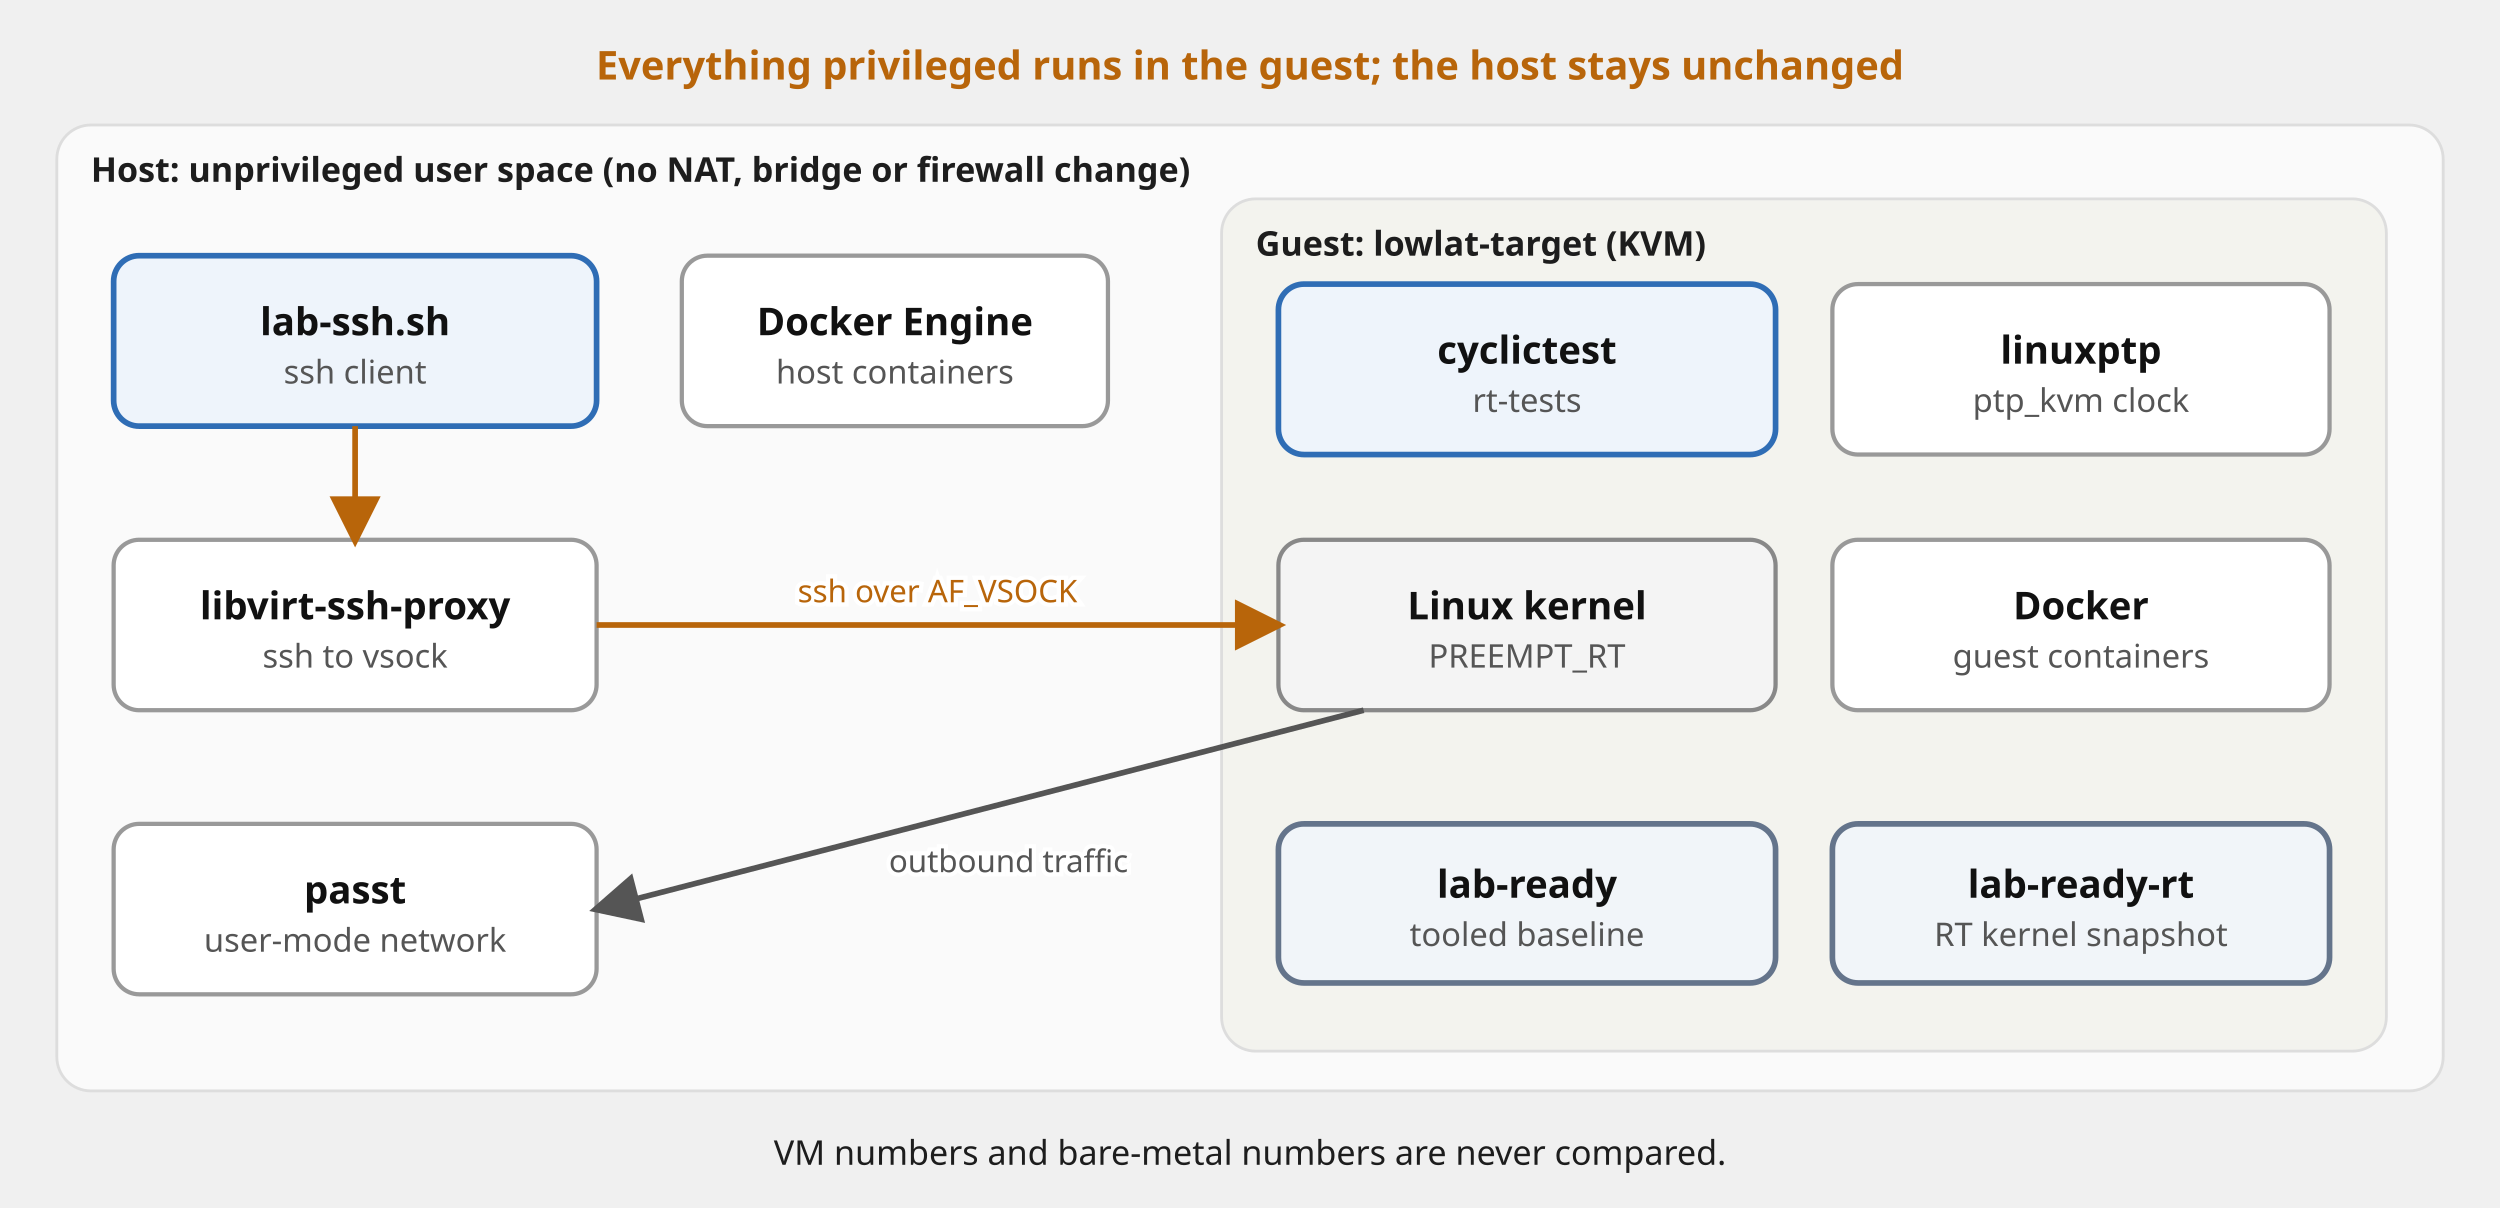
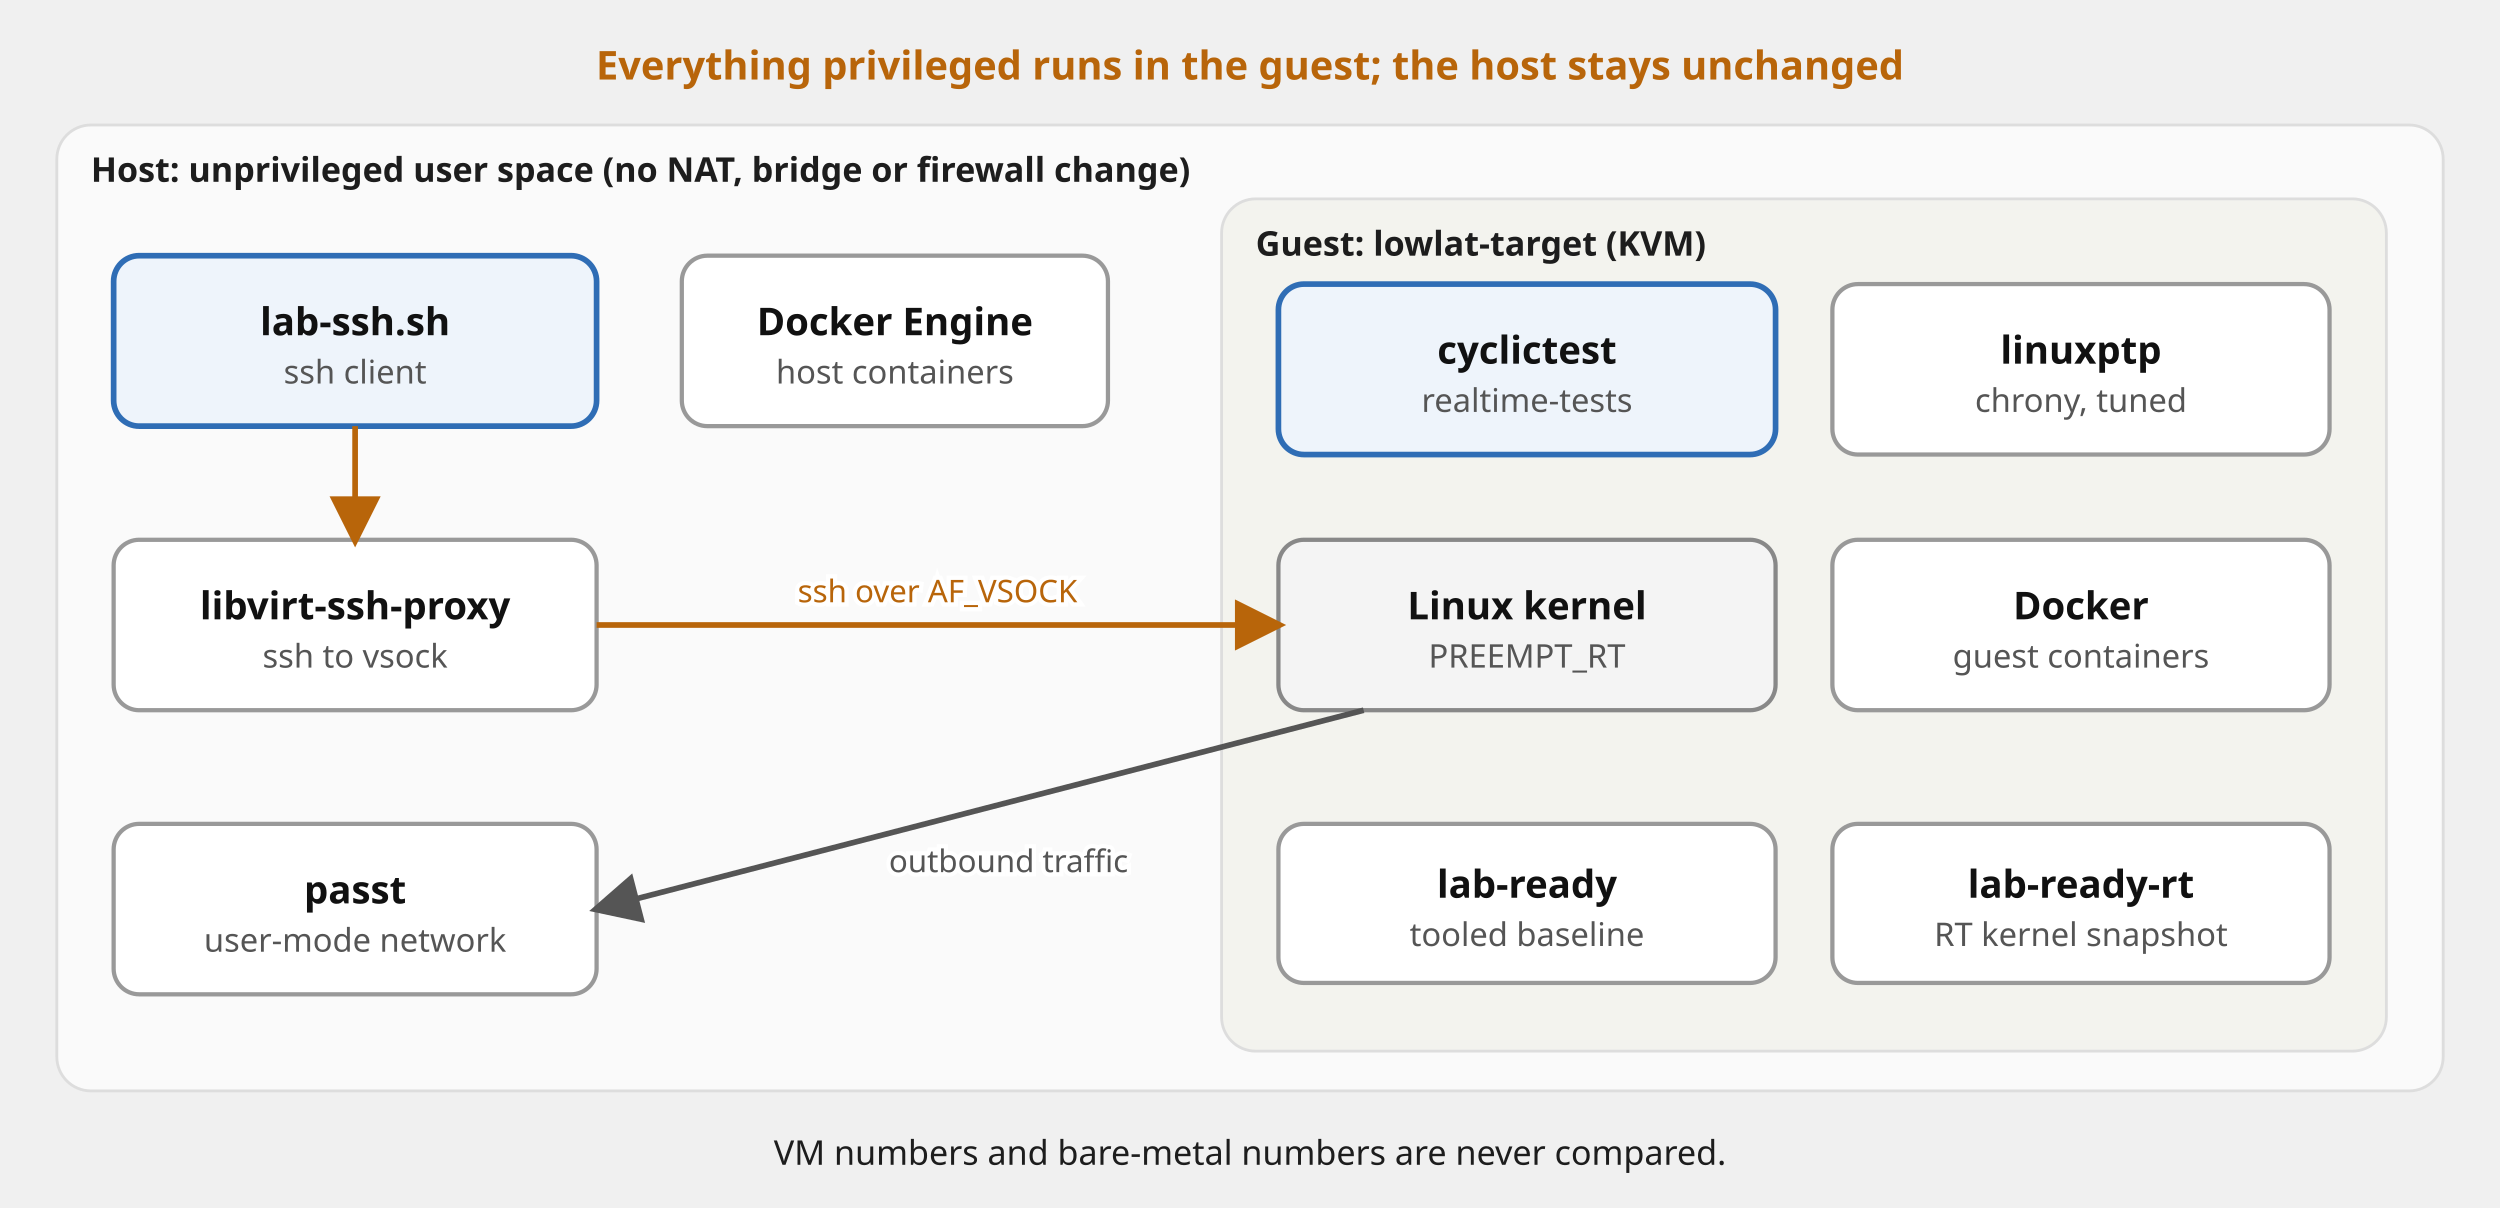
<svg xmlns="http://www.w3.org/2000/svg" viewBox="0 0 880 425" font-family="'Red Hat Text', system-ui, sans-serif" role="img">
  <defs>
    <marker id="a" viewBox="0 0 10 10" refX="8.5" refY="5" markerWidth="9" markerHeight="9" orient="auto-start-reverse">
      <path d="M0,0 L10,5 L0,10 z" fill="#555" />
    </marker>
    <marker id="am" viewBox="0 0 10 10" refX="8.5" refY="5" markerWidth="9" markerHeight="9" orient="auto-start-reverse">
      <path d="M0,0 L10,5 L0,10 z" fill="#b8650a" />
    </marker>
  </defs>
  <rect x="20" y="44" width="840" height="340" rx="12" fill="#fafafa" stroke="#ddd" />
  <text x="32" y="64" font-size="12" font-weight="700" fill="#1d1d1d">Host: unprivileged user space (no NAT, bridge or firewall change)</text>
  <rect x="430" y="70" width="410" height="300" rx="12" fill="#f3f3ee" stroke="#ddd" />
  <text x="442" y="90" font-size="12" font-weight="700" fill="#1d1d1d">Guest: lowlat-target (KVM)</text>
  <rect x="40" y="90" width="170" height="60" rx="9" fill="#eef4fb" stroke="#2f6db5" stroke-width="2" />
  <text x="125.0" y="118.0" font-size="13.5" font-weight="700" fill="#111111" text-anchor="middle">lab-ssh.sh</text>
  <text x="125.0" y="135.0" font-size="11.5" fill="#555555" text-anchor="middle">ssh client</text>
  <rect x="40" y="190" width="170" height="60" rx="9" fill="#ffffff" stroke="#999999" stroke-width="1.5" />
  <text x="125.0" y="218.0" font-size="13.5" font-weight="700" fill="#111111" text-anchor="middle">libvirt-ssh-proxy</text>
  <text x="125.0" y="235.0" font-size="11.5" fill="#555555" text-anchor="middle">ssh to vsock</text>
  <rect x="40" y="290" width="170" height="60" rx="9" fill="#ffffff" stroke="#999999" stroke-width="1.5" />
  <text x="125.0" y="318.0" font-size="13.5" font-weight="700" fill="#111111" text-anchor="middle">passt</text>
  <text x="125.0" y="335.0" font-size="11.5" fill="#555555" text-anchor="middle">user-mode network</text>
  <rect x="240" y="90" width="150" height="60" rx="9" fill="#ffffff" stroke="#999999" stroke-width="1.5" />
  <text x="315.0" y="118.0" font-size="13.5" font-weight="700" fill="#111111" text-anchor="middle">Docker Engine</text>
  <text x="315.0" y="135.0" font-size="11.5" fill="#555555" text-anchor="middle">host containers</text>
  <rect x="450" y="100" width="175" height="60" rx="9" fill="#eef4fb" stroke="#2f6db5" stroke-width="2" />
  <text x="537.5" y="128.0" font-size="13.5" font-weight="700" fill="#111111" text-anchor="middle">cyclictest</text>
-   <text x="537.5" y="145.0" font-size="11.5" fill="#555555" text-anchor="middle">rt-tests</text>
+   <text x="537.5" y="145.0" font-size="11.5" fill="#555555" text-anchor="middle">realtime-tests</text>
  <rect x="645" y="100" width="175" height="60" rx="9" fill="#ffffff" stroke="#999999" stroke-width="1.5" />
  <text x="732.5" y="128.0" font-size="13.5" font-weight="700" fill="#111111" text-anchor="middle">linuxptp</text>
-   <text x="732.5" y="145.0" font-size="11.5" fill="#555555" text-anchor="middle">ptp_kvm clock</text>
+   <text x="732.5" y="145.0" font-size="11.5" fill="#555555" text-anchor="middle">chrony, tuned</text>
  <rect x="450" y="190" width="175" height="60" rx="9" fill="#f4f4f4" stroke="#888888" stroke-width="1.5" />
  <text x="537.5" y="218.0" font-size="13.5" font-weight="700" fill="#111111" text-anchor="middle">Linux kernel</text>
  <text x="537.5" y="235.0" font-size="11.5" fill="#555555" text-anchor="middle">PREEMPT_RT</text>
  <rect x="645" y="190" width="175" height="60" rx="9" fill="#ffffff" stroke="#999999" stroke-width="1.5" />
  <text x="732.5" y="218.0" font-size="13.5" font-weight="700" fill="#111111" text-anchor="middle">Docker</text>
  <text x="732.5" y="235.0" font-size="11.5" fill="#555555" text-anchor="middle">guest containers</text>
-   <rect x="450" y="290" width="175" height="56" rx="9" fill="#f1f5f9" stroke="#64748b" stroke-width="2" />
+   <rect x="450" y="290" width="175" height="56" rx="9" fill="#ffffff" stroke="#999999" stroke-width="1.5" />
  <text x="537.5" y="316.0" font-size="13.5" font-weight="700" fill="#111111" text-anchor="middle">lab-ready</text>
  <text x="537.5" y="333.0" font-size="11.5" fill="#555555" text-anchor="middle">tooled baseline</text>
-   <rect x="645" y="290" width="175" height="56" rx="9" fill="#f1f5f9" stroke="#64748b" stroke-width="2" />
+   <rect x="645" y="290" width="175" height="56" rx="9" fill="#ffffff" stroke="#999999" stroke-width="1.5" />
  <text x="732.5" y="316.0" font-size="13.5" font-weight="700" fill="#111111" text-anchor="middle">lab-ready-rt</text>
  <text x="732.5" y="333.0" font-size="11.5" fill="#555555" text-anchor="middle">RT kernel snapshot</text>
  <path d="M125,150 L125,190" fill="none" stroke="#b8650a" stroke-width="2" marker-end="url(#am)" />
  <path d="M210,220 L450,220" fill="none" stroke="#b8650a" stroke-width="2" marker-end="url(#am)" />
  <text x="330.0" y="212.0" font-size="11" fill="#ffffff" stroke="#ffffff" stroke-width="3" paint-order="stroke" text-anchor="middle">ssh over AF_VSOCK</text>
  <text x="330.0" y="212.0" font-size="11" fill="#b8650a" text-anchor="middle">ssh over AF_VSOCK</text>
  <path d="M480,250 L210,320" fill="none" stroke="#555" stroke-width="2" marker-end="url(#a)" />
  <text x="355.0" y="307.0" font-size="11" fill="#ffffff" stroke="#ffffff" stroke-width="3" paint-order="stroke" text-anchor="middle">outbound traffic</text>
  <text x="355.0" y="307.0" font-size="11" fill="#555" text-anchor="middle">outbound traffic</text>
  <text x="440" y="28" font-size="14" fill="#b8650a" text-anchor="middle" font-weight="700">Everything privileged runs in the guest; the host stays unchanged</text>
  <text x="440" y="410" font-size="12" fill="#1d1d1d" text-anchor="middle">VM numbers and bare-metal numbers are never compared.</text>
</svg>
